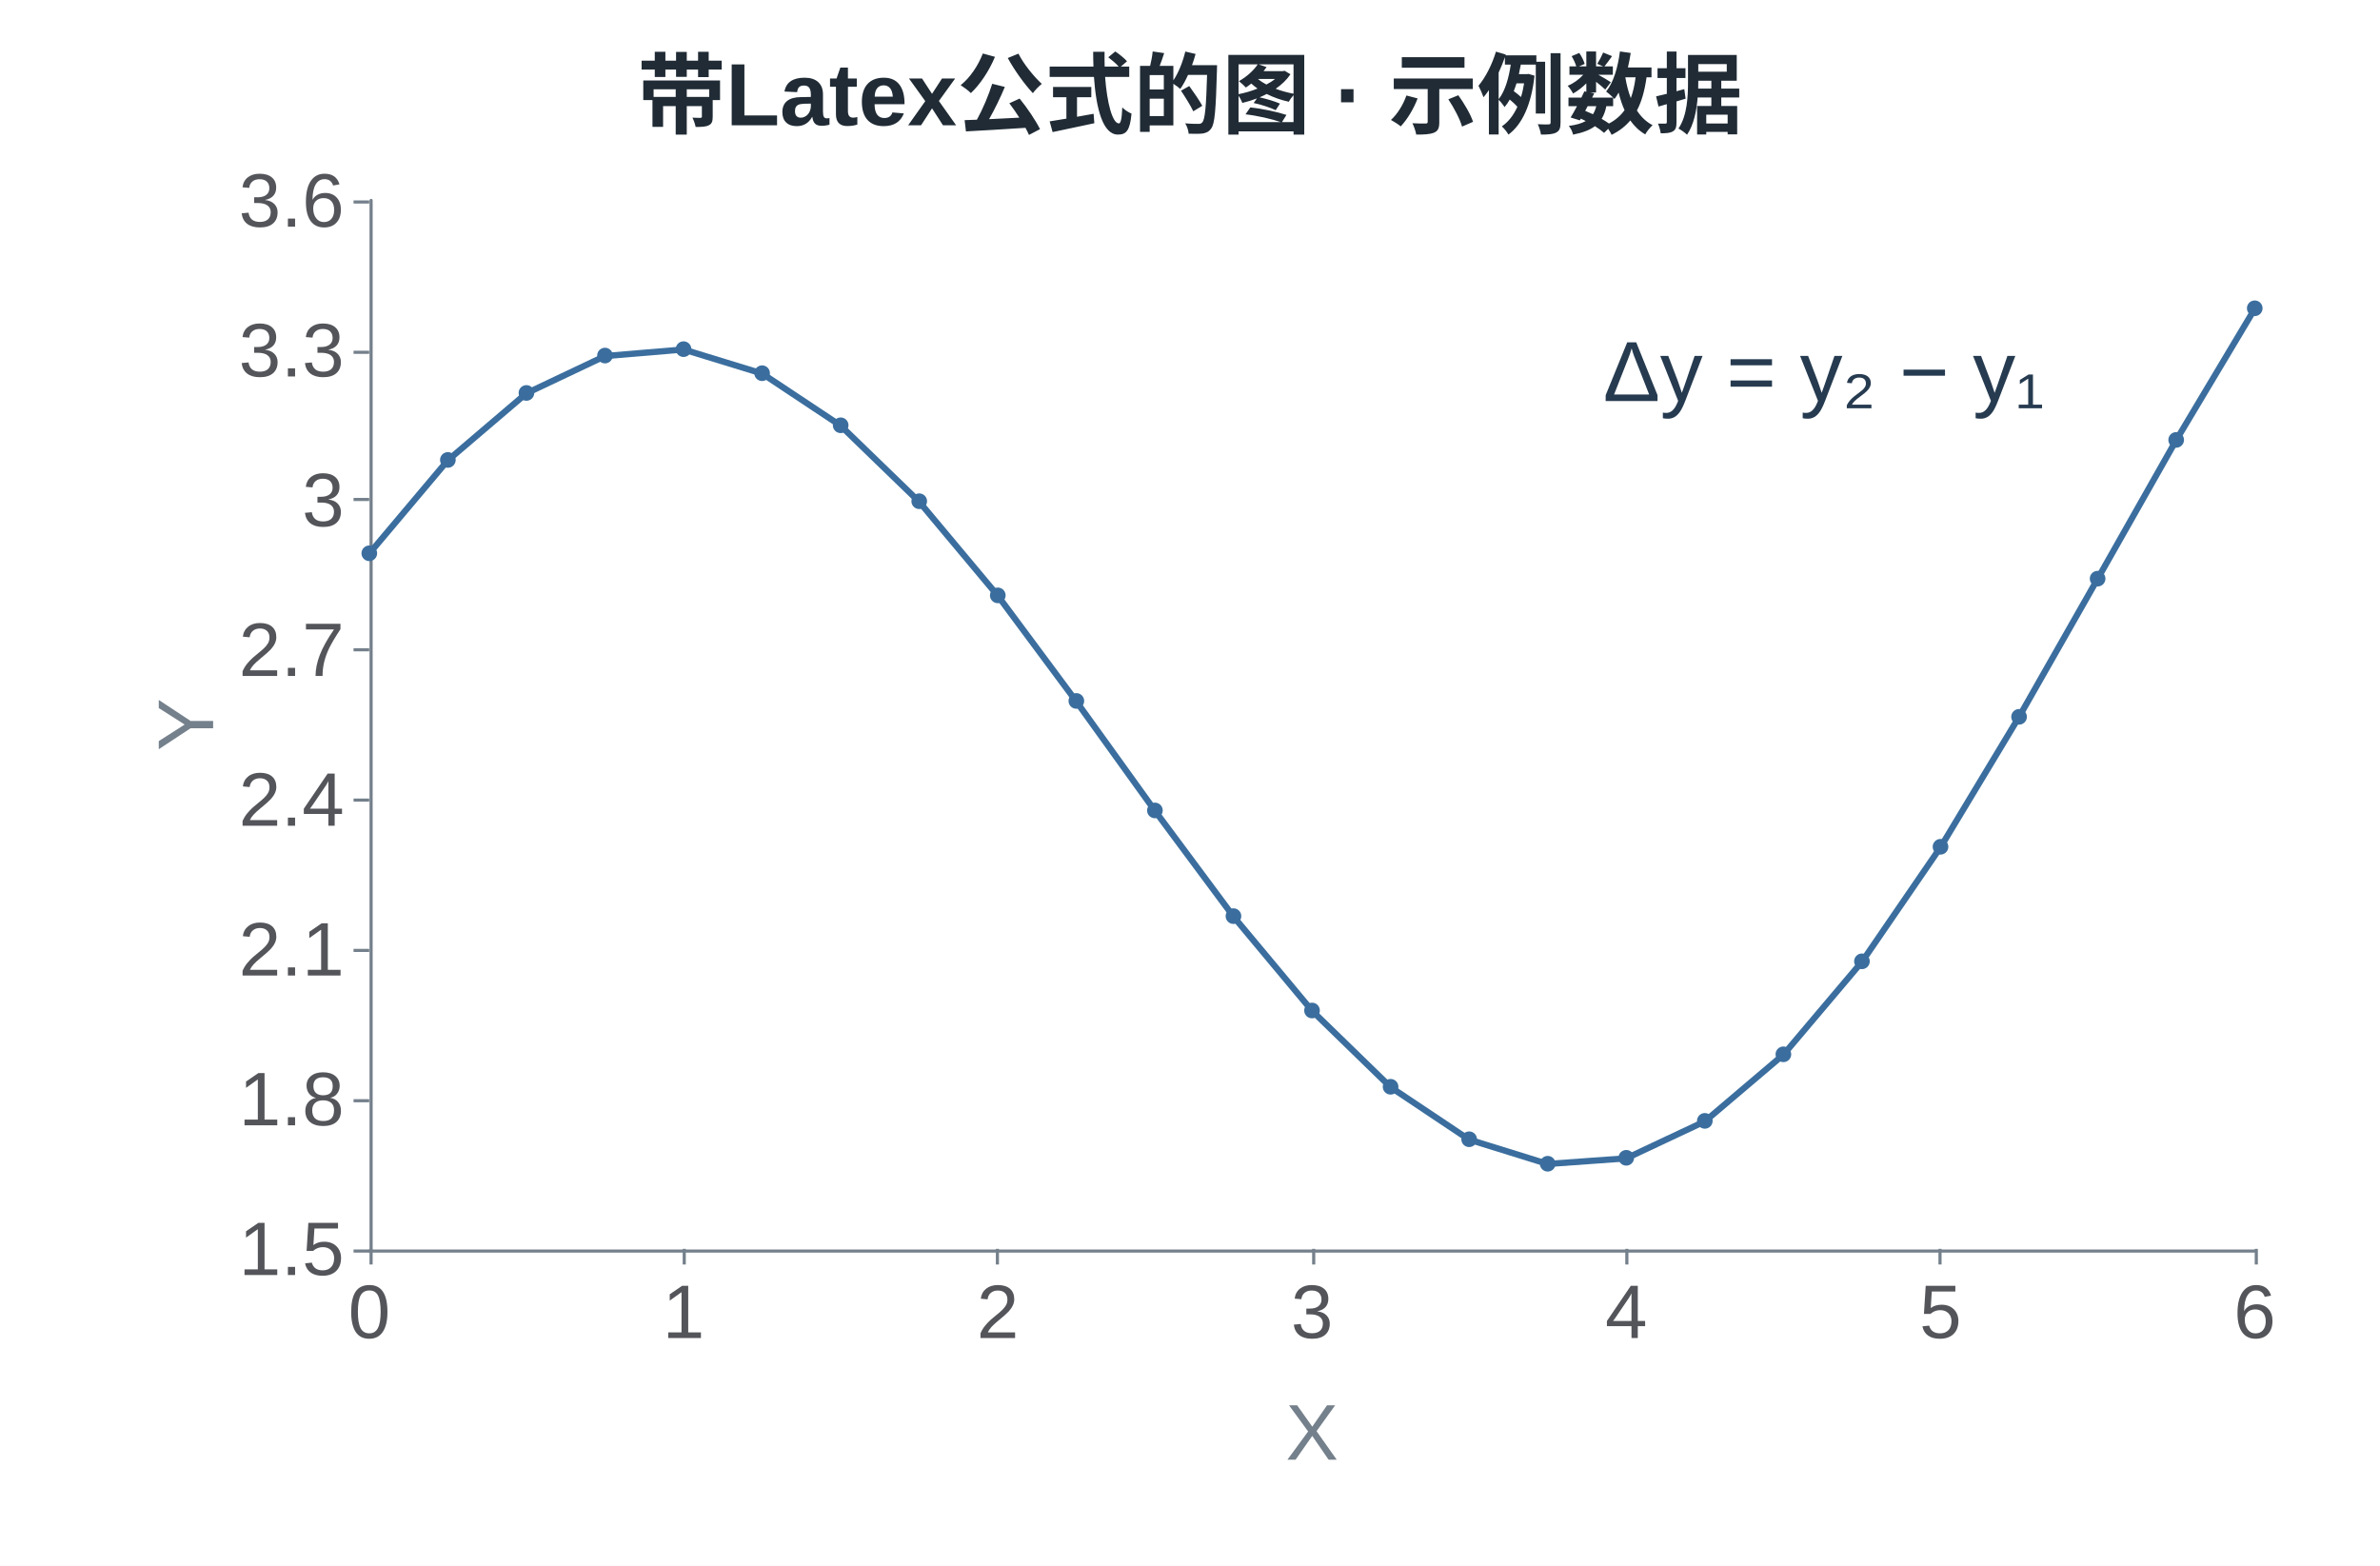
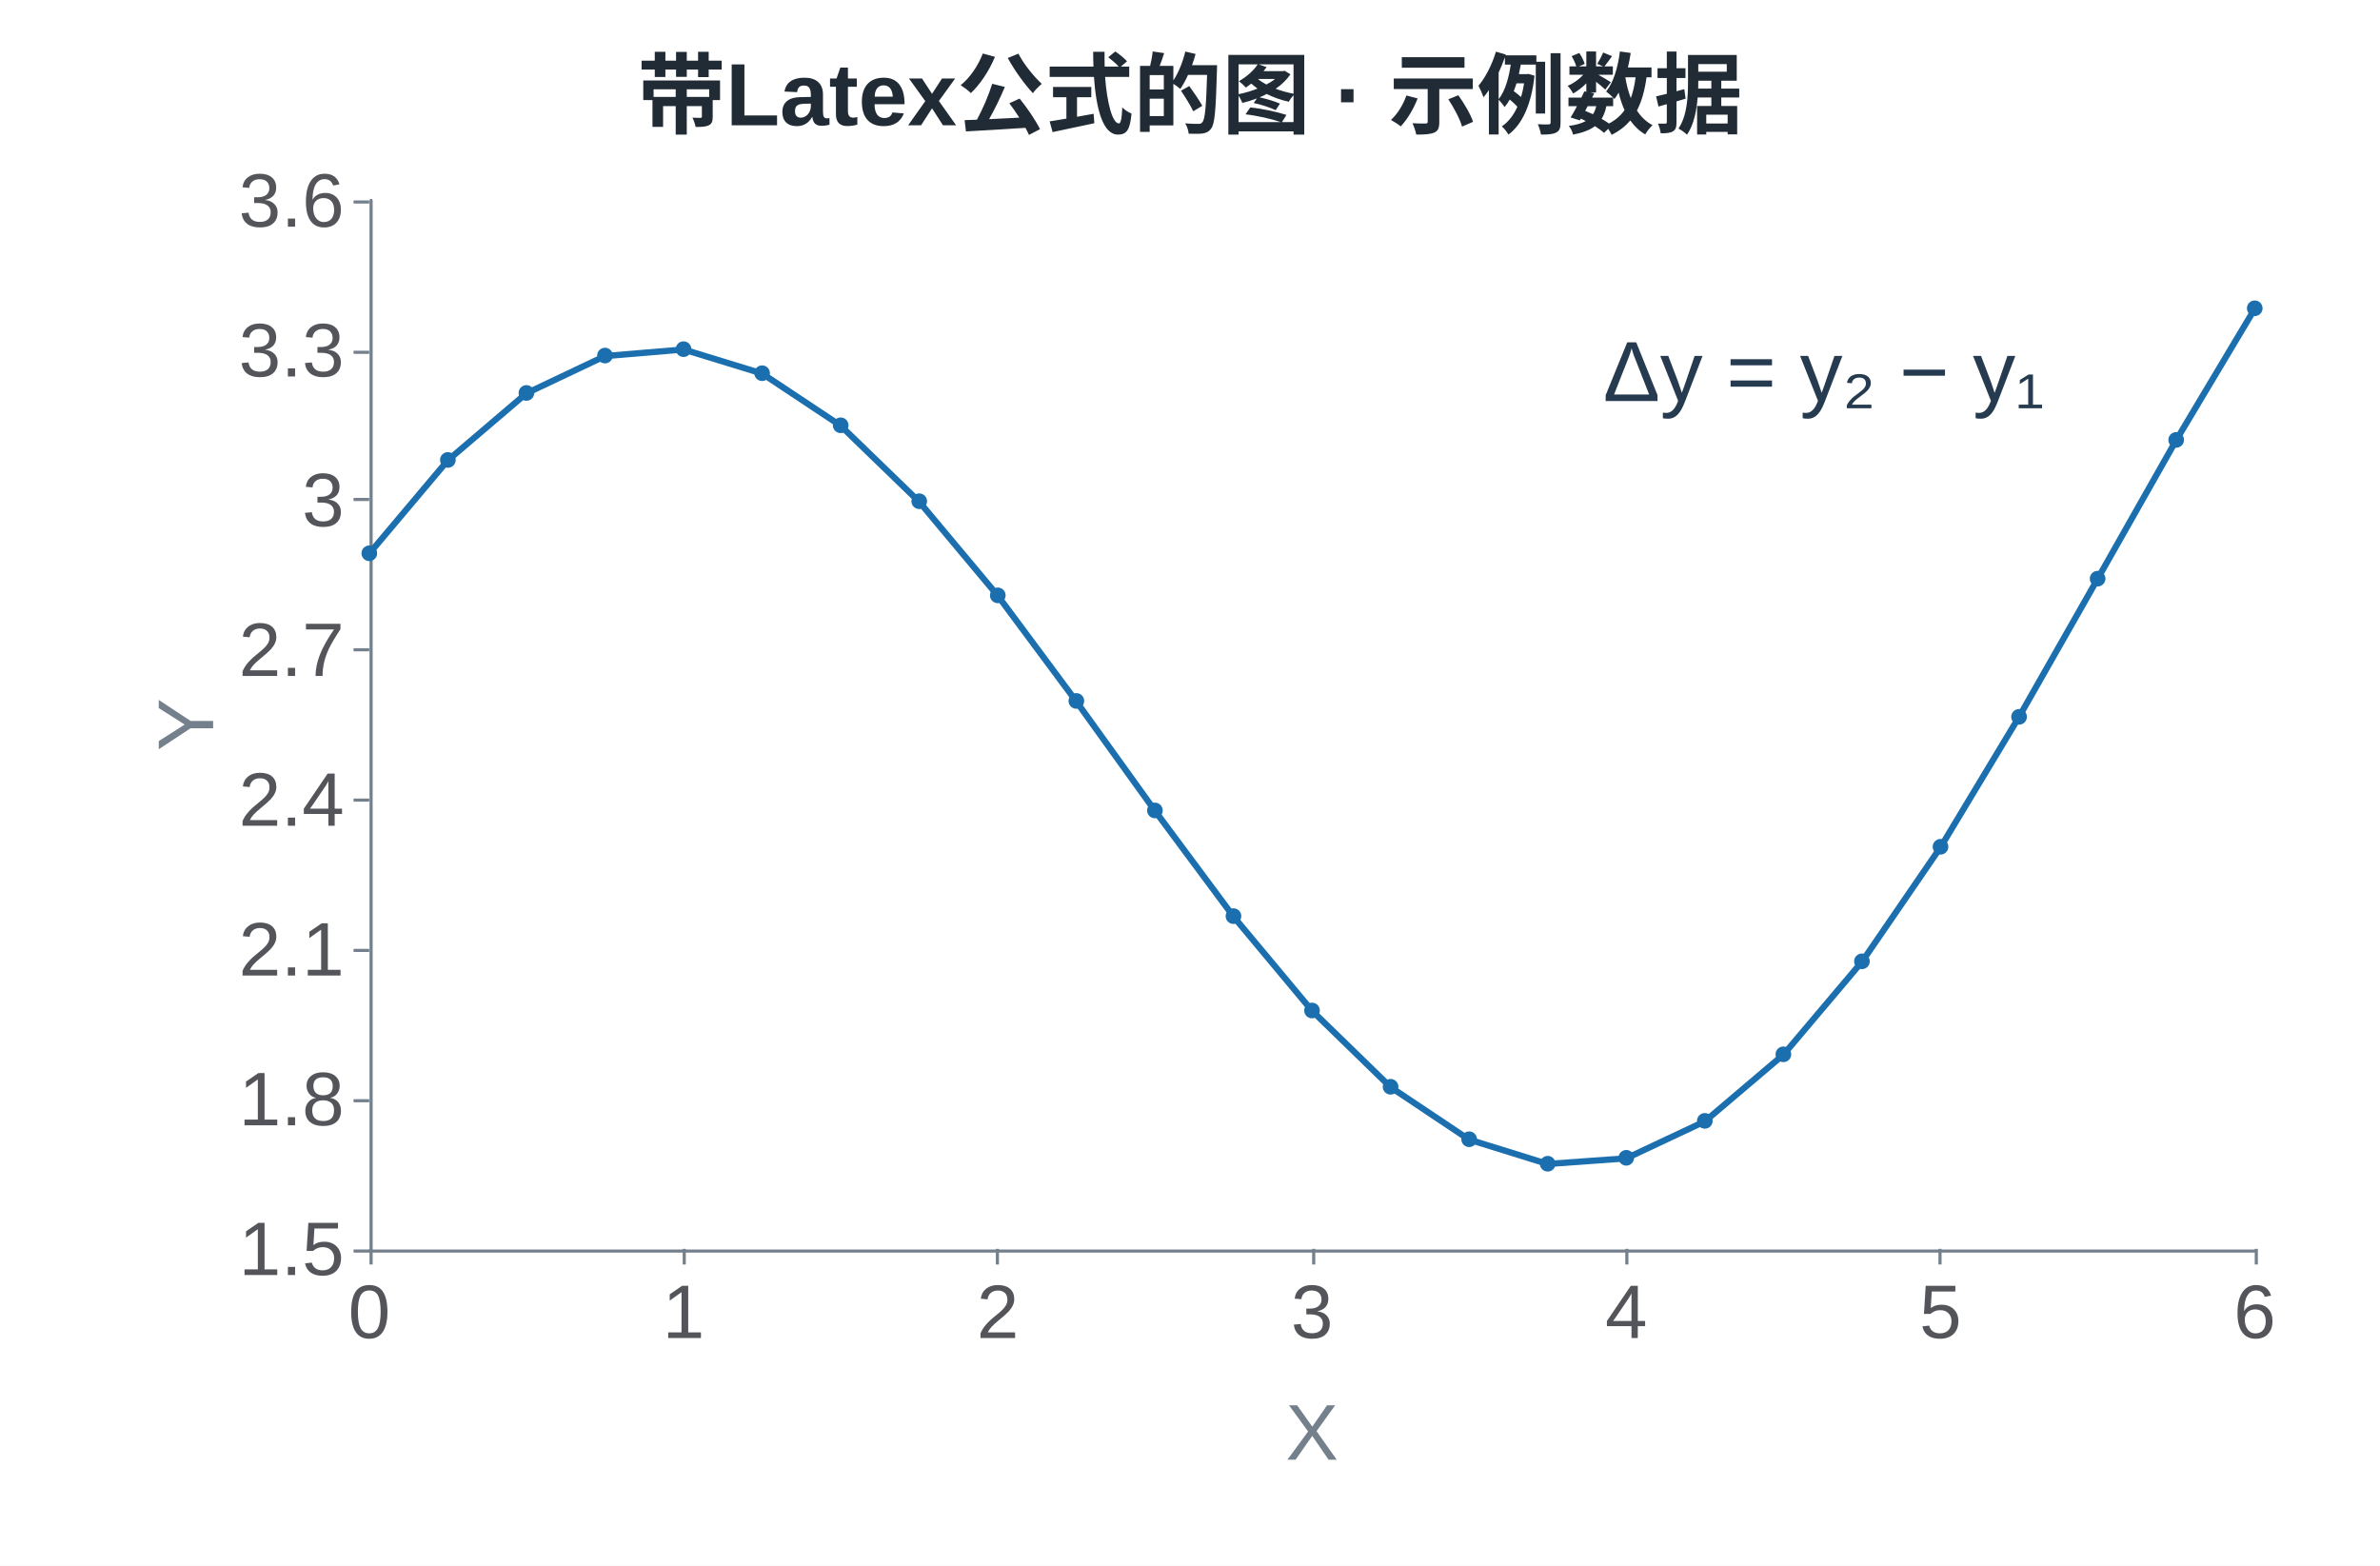
<svg xmlns="http://www.w3.org/2000/svg" width="760" height="500" version="1.1" baseProfile="full" viewBox="0 0 760 500">
  <rect width="760" height="500" x="0" y="0" fill="#fff" />
-   <path d="M0 0l210.1 0l0 41.2l-210.1 0Z" transform="translate(504.9153 98)" fill="#ffffffdd" class="zr157-cls-2621" />
+   <path d="M0 0l210.1 0l0 41.2l-210.1 0Z" transform="translate(504.9153 98)" fill="#ffffffdd" class="zr157-cls-2636" />
  <text dominant-baseline="central" text-anchor="start" style="font: 27.234px Arial" xml:space="preserve" x="7" y="20.617" transform="translate(504.9153 98)" fill="#263b50">Δy = y₂ − y₁</text>
  <text dominant-baseline="central" text-anchor="middle" style="font-size:25.234px;font-family:Arial;" y="-12.617" transform="matrix(0,-1,1,0,71.9276,231.383)" fill="#74808b">Y</text>
-   <path d="M118.5 398.8L118.5 64" fill="none" pointer-events="visible" stroke="#74808b" stroke-linecap="round" class="zr157-cls-2622" />
+   <path d="M118.5 398.8L118.5 64" fill="none" pointer-events="visible" stroke="#74808b" stroke-linecap="round" class="zr157-cls-2637" />
  <text dominant-baseline="central" text-anchor="middle" style="font-size:25.234px;font-family:Arial;" y="12.617" transform="translate(418.9638 444.766)" fill="#74808b">X</text>
-   <path d="M117.9 399.5L720 399.5" fill="none" pointer-events="visible" stroke="#74808b" stroke-linecap="round" class="zr157-cls-2622" />
-   <path d="M117.9 399.5L112.9 399.5" fill="none" pointer-events="visible" stroke="#74808b" class="zr157-cls-2622" />
-   <path d="M117.9 351.5L112.9 351.5" fill="none" pointer-events="visible" stroke="#74808b" class="zr157-cls-2622" />
-   <path d="M117.9 303.5L112.9 303.5" fill="none" pointer-events="visible" stroke="#74808b" class="zr157-cls-2622" />
-   <path d="M117.9 255.5L112.9 255.5" fill="none" pointer-events="visible" stroke="#74808b" class="zr157-cls-2622" />
-   <path d="M117.9 207.5L112.9 207.5" fill="none" pointer-events="visible" stroke="#74808b" class="zr157-cls-2622" />
-   <path d="M117.9 159.5L112.9 159.5" fill="none" pointer-events="visible" stroke="#74808b" class="zr157-cls-2622" />
-   <path d="M117.9 112.5L112.9 112.5" fill="none" pointer-events="visible" stroke="#74808b" class="zr157-cls-2622" />
-   <path d="M117.9 64.5L112.9 64.5" fill="none" pointer-events="visible" stroke="#74808b" class="zr157-cls-2622" />
-   <path d="M118.5 398.8L118.5 403.8" fill="none" pointer-events="visible" stroke="#74808b" class="zr157-cls-2622" />
-   <path d="M218.5 398.8L218.5 403.8" fill="none" pointer-events="visible" stroke="#74808b" class="zr157-cls-2622" />
-   <path d="M318.5 398.8L318.5 403.8" fill="none" pointer-events="visible" stroke="#74808b" class="zr157-cls-2622" />
-   <path d="M419.5 398.8L419.5 403.8" fill="none" pointer-events="visible" stroke="#74808b" class="zr157-cls-2622" />
-   <path d="M519.5 398.8L519.5 403.8" fill="none" pointer-events="visible" stroke="#74808b" class="zr157-cls-2622" />
-   <path d="M619.5 398.8L619.5 403.8" fill="none" pointer-events="visible" stroke="#74808b" class="zr157-cls-2622" />
-   <path d="M720.5 398.8L720.5 403.8" fill="none" pointer-events="visible" stroke="#74808b" class="zr157-cls-2622" />
+   <path d="M117.9 399.5L720 399.5" fill="none" pointer-events="visible" stroke="#74808b" stroke-linecap="round" class="zr157-cls-2637" />
+   <path d="M117.9 399.5L112.9 399.5" fill="none" pointer-events="visible" stroke="#74808b" class="zr157-cls-2637" />
+   <path d="M117.9 351.5L112.9 351.5" fill="none" pointer-events="visible" stroke="#74808b" class="zr157-cls-2637" />
+   <path d="M117.9 303.5L112.9 303.5" fill="none" pointer-events="visible" stroke="#74808b" class="zr157-cls-2637" />
+   <path d="M117.9 255.5L112.9 255.5" fill="none" pointer-events="visible" stroke="#74808b" class="zr157-cls-2637" />
+   <path d="M117.9 207.5L112.9 207.5" fill="none" pointer-events="visible" stroke="#74808b" class="zr157-cls-2637" />
+   <path d="M117.9 159.5L112.9 159.5" fill="none" pointer-events="visible" stroke="#74808b" class="zr157-cls-2637" />
+   <path d="M117.9 112.5L112.9 112.5" fill="none" pointer-events="visible" stroke="#74808b" class="zr157-cls-2637" />
+   <path d="M117.9 64.5L112.9 64.5" fill="none" pointer-events="visible" stroke="#74808b" class="zr157-cls-2637" />
+   <path d="M118.5 398.8L118.5 403.8" fill="none" pointer-events="visible" stroke="#74808b" class="zr157-cls-2637" />
+   <path d="M218.5 398.8L218.5 403.8" fill="none" pointer-events="visible" stroke="#74808b" class="zr157-cls-2637" />
+   <path d="M318.5 398.8L318.5 403.8" fill="none" pointer-events="visible" stroke="#74808b" class="zr157-cls-2637" />
+   <path d="M419.5 398.8L419.5 403.8" fill="none" pointer-events="visible" stroke="#74808b" class="zr157-cls-2637" />
+   <path d="M519.5 398.8L519.5 403.8" fill="none" pointer-events="visible" stroke="#74808b" class="zr157-cls-2637" />
+   <path d="M619.5 398.8L619.5 403.8" fill="none" pointer-events="visible" stroke="#74808b" class="zr157-cls-2637" />
+   <path d="M720.5 398.8L720.5 403.8" fill="none" pointer-events="visible" stroke="#74808b" class="zr157-cls-2637" />
  <text dominant-baseline="central" text-anchor="end" style="font-size:24.234px;font-family:Arial;" transform="translate(109.9276 398.766)" fill="#54555a">1.5</text>
  <text dominant-baseline="central" text-anchor="end" style="font-size:24.234px;font-family:Arial;" transform="translate(109.9276 350.9423)" fill="#54555a">1.8</text>
  <text dominant-baseline="central" text-anchor="end" style="font-size:24.234px;font-family:Arial;" transform="translate(109.9276 303.1186)" fill="#54555a">2.1</text>
  <text dominant-baseline="central" text-anchor="end" style="font-size:24.234px;font-family:Arial;" transform="translate(109.9276 255.2949)" fill="#54555a">2.4</text>
  <text dominant-baseline="central" text-anchor="end" style="font-size:24.234px;font-family:Arial;" transform="translate(109.9276 207.4711)" fill="#54555a">2.7</text>
  <text dominant-baseline="central" text-anchor="end" style="font-size:24.234px;font-family:Arial;" transform="translate(109.9276 159.6474)" fill="#54555a">3</text>
  <text dominant-baseline="central" text-anchor="end" style="font-size:24.234px;font-family:Arial;" transform="translate(109.9276 111.8237)" fill="#54555a">3.3</text>
  <text dominant-baseline="central" text-anchor="end" style="font-size:24.234px;font-family:Arial;" transform="translate(109.9276 64)" fill="#54555a">3.6</text>
  <text dominant-baseline="central" text-anchor="middle" style="font-size:24.234px;font-family:Arial;" y="12.117" transform="translate(117.9276 406.766)" fill="#54555a">0</text>
  <text dominant-baseline="central" text-anchor="middle" style="font-size:24.234px;font-family:Arial;" y="12.117" transform="translate(218.273 406.766)" fill="#54555a">1</text>
  <text dominant-baseline="central" text-anchor="middle" style="font-size:24.234px;font-family:Arial;" y="12.117" transform="translate(318.6184 406.766)" fill="#54555a">2</text>
  <text dominant-baseline="central" text-anchor="middle" style="font-size:24.234px;font-family:Arial;" y="12.117" transform="translate(418.9638 406.766)" fill="#54555a">3</text>
  <text dominant-baseline="central" text-anchor="middle" style="font-size:24.234px;font-family:Arial;" y="12.117" transform="translate(519.3092 406.766)" fill="#54555a">4</text>
  <text dominant-baseline="central" text-anchor="middle" style="font-size:24.234px;font-family:Arial;" y="12.117" transform="translate(619.6546 406.766)" fill="#54555a">5</text>
  <text dominant-baseline="central" text-anchor="middle" style="font-size:24.234px;font-family:Arial;" y="12.117" transform="translate(720 406.766)" fill="#54555a">6</text>
  <g clip-path="url(#zr157-c0)">
-     <path d="M117.9 176.8L143 147L168.1 125.6L193.2 113.7L218.3 111.6L243.4 119.3L268.4 135.9L293.5 160.2L318.6 190.2L343.7 224L368.8 258.9L393.9 292.7L419 322.8L444.1 347.2L469.1 363.9L494.2 371.7L519.3 369.9L544.4 358.1L569.5 336.8L594.6 307.1L619.7 270.5L644.7 229L669.8 184.9L694.9 140.6L720 98.6" fill="none" pointer-events="visible" stroke="#3B6E9E" stroke-width="2" stroke-linejoin="bevel" class="zr157-cls-2624" />
+     <path d="M117.9 176.8L143 147L168.1 125.6L193.2 113.7L218.3 111.6L243.4 119.3L268.4 135.9L293.5 160.2L318.6 190.2L343.7 224L368.8 258.9L393.9 292.7L419 322.8L444.1 347.2L469.1 363.9L494.2 371.7L519.3 369.9L544.4 358.1L569.5 336.8L594.6 307.1L619.7 270.5L644.7 229L669.8 184.9L694.9 140.6L720 98.6" fill="none" pointer-events="visible" stroke="#1B6FAE" stroke-width="2" stroke-linejoin="bevel" class="zr157-cls-2639" />
  </g>
-   <path d="M1 0A1 1 0 1 1 1 -0.1A1 1 0 0 1 1 0" transform="matrix(2.5,0,0,2.5,117.9276,176.813)" fill="#3B6E9E" stroke="#fff" stroke-width="0" ecmeta_series_index="0" ecmeta_data_index="0" ecmeta_ssr_type="chart" class="zr157-cls-2625" />
-   <path d="M1 0A1 1 0 1 1 1 -0.1A1 1 0 0 1 1 0" transform="matrix(2.5,0,0,2.5,143.0139,147.0013)" fill="#3B6E9E" stroke="#fff" stroke-width="0" ecmeta_series_index="0" ecmeta_data_index="1" ecmeta_ssr_type="chart" class="zr157-cls-2625" />
-   <path d="M1 0A1 1 0 1 1 1 -0.1A1 1 0 0 1 1 0" transform="matrix(2.5,0,0,2.5,168.1003,125.6097)" fill="#3B6E9E" stroke="#fff" stroke-width="0" ecmeta_series_index="0" ecmeta_data_index="2" ecmeta_ssr_type="chart" class="zr157-cls-2625" />
-   <path d="M1 0A1 1 0 1 1 1 -0.1A1 1 0 0 1 1 0" transform="matrix(2.5,0,0,2.5,193.1866,113.6681)" fill="#3B6E9E" stroke="#fff" stroke-width="0" ecmeta_series_index="0" ecmeta_data_index="3" ecmeta_ssr_type="chart" class="zr157-cls-2625" />
-   <path d="M1 0A1 1 0 1 1 1 -0.1A1 1 0 0 1 1 0" transform="matrix(2.5,0,0,2.5,218.273,111.6229)" fill="#3B6E9E" stroke="#fff" stroke-width="0" ecmeta_series_index="0" ecmeta_data_index="4" ecmeta_ssr_type="chart" class="zr157-cls-2625" />
-   <path d="M1 0A1 1 0 1 1 1 -0.1A1 1 0 0 1 1 0" transform="matrix(2.5,0,0,2.5,243.3593,119.3033)" fill="#3B6E9E" stroke="#fff" stroke-width="0" ecmeta_series_index="0" ecmeta_data_index="5" ecmeta_ssr_type="chart" class="zr157-cls-2625" />
-   <path d="M1 0A1 1 0 1 1 1 -0.1A1 1 0 0 1 1 0" transform="matrix(2.5,0,0,2.5,268.4457,135.9348)" fill="#3B6E9E" stroke="#fff" stroke-width="0" ecmeta_series_index="0" ecmeta_data_index="6" ecmeta_ssr_type="chart" class="zr157-cls-2625" />
-   <path d="M1 0A1 1 0 1 1 1 -0.1A1 1 0 0 1 1 0" transform="matrix(2.5,0,0,2.5,293.532,160.1846)" fill="#3B6E9E" stroke="#fff" stroke-width="0" ecmeta_series_index="0" ecmeta_data_index="7" ecmeta_ssr_type="chart" class="zr157-cls-2625" />
-   <path d="M1 0A1 1 0 1 1 1 -0.1A1 1 0 0 1 1 0" transform="matrix(2.5,0,0,2.5,318.6184,190.2498)" fill="#3B6E9E" stroke="#fff" stroke-width="0" ecmeta_series_index="0" ecmeta_data_index="8" ecmeta_ssr_type="chart" class="zr157-cls-2625" />
-   <path d="M1 0A1 1 0 1 1 1 -0.1A1 1 0 0 1 1 0" transform="matrix(2.5,0,0,2.5,343.7047,223.9624)" fill="#3B6E9E" stroke="#fff" stroke-width="0" ecmeta_series_index="0" ecmeta_data_index="9" ecmeta_ssr_type="chart" class="zr157-cls-2625" />
-   <path d="M1 0A1 1 0 1 1 1 -0.1A1 1 0 0 1 1 0" transform="matrix(2.5,0,0,2.5,368.7911,258.9295)" fill="#3B6E9E" stroke="#fff" stroke-width="0" ecmeta_series_index="0" ecmeta_data_index="10" ecmeta_ssr_type="chart" class="zr157-cls-2625" />
-   <path d="M1 0A1 1 0 1 1 1 -0.1A1 1 0 0 1 1 0" transform="matrix(2.5,0,0,2.5,393.8774,292.6803)" fill="#3B6E9E" stroke="#fff" stroke-width="0" ecmeta_series_index="0" ecmeta_data_index="11" ecmeta_ssr_type="chart" class="zr157-cls-2625" />
-   <path d="M1 0A1 1 0 1 1 1 -0.1A1 1 0 0 1 1 0" transform="matrix(2.5,0,0,2.5,418.9638,322.8172)" fill="#3B6E9E" stroke="#fff" stroke-width="0" ecmeta_series_index="0" ecmeta_data_index="12" ecmeta_ssr_type="chart" class="zr157-cls-2625" />
-   <path d="M1 0A1 1 0 1 1 1 -0.1A1 1 0 0 1 1 0" transform="matrix(2.5,0,0,2.5,444.0501,347.169)" fill="#3B6E9E" stroke="#fff" stroke-width="0" ecmeta_series_index="0" ecmeta_data_index="13" ecmeta_ssr_type="chart" class="zr157-cls-2625" />
-   <path d="M1 0A1 1 0 1 1 1 -0.1A1 1 0 0 1 1 0" transform="matrix(2.5,0,0,2.5,469.1365,363.9264)" fill="#3B6E9E" stroke="#fff" stroke-width="0" ecmeta_series_index="0" ecmeta_data_index="14" ecmeta_ssr_type="chart" class="zr157-cls-2625" />
-   <path d="M1 0A1 1 0 1 1 1 -0.1A1 1 0 0 1 1 0" transform="matrix(2.5,0,0,2.5,494.2228,371.7488)" fill="#3B6E9E" stroke="#fff" stroke-width="0" ecmeta_series_index="0" ecmeta_data_index="15" ecmeta_ssr_type="chart" class="zr157-cls-2625" />
-   <path d="M1 0A1 1 0 1 1 1 -0.1A1 1 0 0 1 1 0" transform="matrix(2.5,0,0,2.5,519.3092,369.8534)" fill="#3B6E9E" stroke="#fff" stroke-width="0" ecmeta_series_index="0" ecmeta_data_index="16" ecmeta_ssr_type="chart" class="zr157-cls-2625" />
-   <path d="M1 0A1 1 0 1 1 1 -0.1A1 1 0 0 1 1 0" transform="matrix(2.5,0,0,2.5,544.3956,358.0601)" fill="#3B6E9E" stroke="#fff" stroke-width="0" ecmeta_series_index="0" ecmeta_data_index="17" ecmeta_ssr_type="chart" class="zr157-cls-2625" />
-   <path d="M1 0A1 1 0 1 1 1 -0.1A1 1 0 0 1 1 0" transform="matrix(2.5,0,0,2.5,569.4819,336.804)" fill="#3B6E9E" stroke="#fff" stroke-width="0" ecmeta_series_index="0" ecmeta_data_index="18" ecmeta_ssr_type="chart" class="zr157-cls-2625" />
-   <path d="M1 0A1 1 0 1 1 1 -0.1A1 1 0 0 1 1 0" transform="matrix(2.5,0,0,2.5,594.5682,307.1103)" fill="#3B6E9E" stroke="#fff" stroke-width="0" ecmeta_series_index="0" ecmeta_data_index="19" ecmeta_ssr_type="chart" class="zr157-cls-2625" />
-   <path d="M1 0A1 1 0 1 1 1 -0.1A1 1 0 0 1 1 0" transform="matrix(2.5,0,0,2.5,619.6546,270.5283)" fill="#3B6E9E" stroke="#fff" stroke-width="0" ecmeta_series_index="0" ecmeta_data_index="20" ecmeta_ssr_type="chart" class="zr157-cls-2625" />
-   <path d="M1 0A1 1 0 1 1 1 -0.1A1 1 0 0 1 1 0" transform="matrix(2.5,0,0,2.5,644.741,229.0349)" fill="#3B6E9E" stroke="#fff" stroke-width="0" ecmeta_series_index="0" ecmeta_data_index="21" ecmeta_ssr_type="chart" class="zr157-cls-2625" />
-   <path d="M1 0A1 1 0 1 1 1 -0.1A1 1 0 0 1 1 0" transform="matrix(2.5,0,0,2.5,669.8273,184.9111)" fill="#3B6E9E" stroke="#fff" stroke-width="0" ecmeta_series_index="0" ecmeta_data_index="22" ecmeta_ssr_type="chart" class="zr157-cls-2625" />
-   <path d="M1 0A1 1 0 1 1 1 -0.1A1 1 0 0 1 1 0" transform="matrix(2.5,0,0,2.5,694.9136,140.604)" fill="#3B6E9E" stroke="#fff" stroke-width="0" ecmeta_series_index="0" ecmeta_data_index="23" ecmeta_ssr_type="chart" class="zr157-cls-2625" />
-   <path d="M1 0A1 1 0 1 1 1 -0.1A1 1 0 0 1 1 0" transform="matrix(2.5,0,0,2.5,720,98.5718)" fill="#3B6E9E" stroke="#fff" stroke-width="0" ecmeta_series_index="0" ecmeta_data_index="24" ecmeta_ssr_type="chart" class="zr157-cls-2625" />
-   <path d="M-188.8 -5l377.6 0l0 38.2l-377.6 0Z" transform="translate(380 14)" fill="rgb(0,0,0)" fill-opacity="0" stroke="#3c3c41" stroke-width="0" class="zr157-cls-2622" />
+   <path d="M1 0A1 1 0 1 1 1 -0.1A1 1 0 0 1 1 0" transform="matrix(2.5,0,0,2.5,117.9276,176.813)" fill="#1B6FAE" stroke="#fff" stroke-width="0" ecmeta_series_index="0" ecmeta_data_index="0" ecmeta_ssr_type="chart" class="zr157-cls-2640" />
+   <path d="M1 0A1 1 0 1 1 1 -0.1A1 1 0 0 1 1 0" transform="matrix(2.5,0,0,2.5,143.0139,147.0013)" fill="#1B6FAE" stroke="#fff" stroke-width="0" ecmeta_series_index="0" ecmeta_data_index="1" ecmeta_ssr_type="chart" class="zr157-cls-2640" />
+   <path d="M1 0A1 1 0 1 1 1 -0.1A1 1 0 0 1 1 0" transform="matrix(2.5,0,0,2.5,168.1003,125.6097)" fill="#1B6FAE" stroke="#fff" stroke-width="0" ecmeta_series_index="0" ecmeta_data_index="2" ecmeta_ssr_type="chart" class="zr157-cls-2640" />
+   <path d="M1 0A1 1 0 1 1 1 -0.1A1 1 0 0 1 1 0" transform="matrix(2.5,0,0,2.5,193.1866,113.6681)" fill="#1B6FAE" stroke="#fff" stroke-width="0" ecmeta_series_index="0" ecmeta_data_index="3" ecmeta_ssr_type="chart" class="zr157-cls-2640" />
+   <path d="M1 0A1 1 0 1 1 1 -0.1A1 1 0 0 1 1 0" transform="matrix(2.5,0,0,2.5,218.273,111.6229)" fill="#1B6FAE" stroke="#fff" stroke-width="0" ecmeta_series_index="0" ecmeta_data_index="4" ecmeta_ssr_type="chart" class="zr157-cls-2640" />
+   <path d="M1 0A1 1 0 1 1 1 -0.1A1 1 0 0 1 1 0" transform="matrix(2.5,0,0,2.5,243.3593,119.3033)" fill="#1B6FAE" stroke="#fff" stroke-width="0" ecmeta_series_index="0" ecmeta_data_index="5" ecmeta_ssr_type="chart" class="zr157-cls-2640" />
+   <path d="M1 0A1 1 0 1 1 1 -0.1A1 1 0 0 1 1 0" transform="matrix(2.5,0,0,2.5,268.4457,135.9348)" fill="#1B6FAE" stroke="#fff" stroke-width="0" ecmeta_series_index="0" ecmeta_data_index="6" ecmeta_ssr_type="chart" class="zr157-cls-2640" />
+   <path d="M1 0A1 1 0 1 1 1 -0.1A1 1 0 0 1 1 0" transform="matrix(2.5,0,0,2.5,293.532,160.1846)" fill="#1B6FAE" stroke="#fff" stroke-width="0" ecmeta_series_index="0" ecmeta_data_index="7" ecmeta_ssr_type="chart" class="zr157-cls-2640" />
+   <path d="M1 0A1 1 0 1 1 1 -0.1A1 1 0 0 1 1 0" transform="matrix(2.5,0,0,2.5,318.6184,190.2498)" fill="#1B6FAE" stroke="#fff" stroke-width="0" ecmeta_series_index="0" ecmeta_data_index="8" ecmeta_ssr_type="chart" class="zr157-cls-2640" />
+   <path d="M1 0A1 1 0 1 1 1 -0.1A1 1 0 0 1 1 0" transform="matrix(2.5,0,0,2.5,343.7047,223.9624)" fill="#1B6FAE" stroke="#fff" stroke-width="0" ecmeta_series_index="0" ecmeta_data_index="9" ecmeta_ssr_type="chart" class="zr157-cls-2640" />
+   <path d="M1 0A1 1 0 1 1 1 -0.1A1 1 0 0 1 1 0" transform="matrix(2.5,0,0,2.5,368.7911,258.9295)" fill="#1B6FAE" stroke="#fff" stroke-width="0" ecmeta_series_index="0" ecmeta_data_index="10" ecmeta_ssr_type="chart" class="zr157-cls-2640" />
+   <path d="M1 0A1 1 0 1 1 1 -0.1A1 1 0 0 1 1 0" transform="matrix(2.5,0,0,2.5,393.8774,292.6803)" fill="#1B6FAE" stroke="#fff" stroke-width="0" ecmeta_series_index="0" ecmeta_data_index="11" ecmeta_ssr_type="chart" class="zr157-cls-2640" />
+   <path d="M1 0A1 1 0 1 1 1 -0.1A1 1 0 0 1 1 0" transform="matrix(2.5,0,0,2.5,418.9638,322.8172)" fill="#1B6FAE" stroke="#fff" stroke-width="0" ecmeta_series_index="0" ecmeta_data_index="12" ecmeta_ssr_type="chart" class="zr157-cls-2640" />
+   <path d="M1 0A1 1 0 1 1 1 -0.1A1 1 0 0 1 1 0" transform="matrix(2.5,0,0,2.5,444.0501,347.169)" fill="#1B6FAE" stroke="#fff" stroke-width="0" ecmeta_series_index="0" ecmeta_data_index="13" ecmeta_ssr_type="chart" class="zr157-cls-2640" />
+   <path d="M1 0A1 1 0 1 1 1 -0.1A1 1 0 0 1 1 0" transform="matrix(2.5,0,0,2.5,469.1365,363.9264)" fill="#1B6FAE" stroke="#fff" stroke-width="0" ecmeta_series_index="0" ecmeta_data_index="14" ecmeta_ssr_type="chart" class="zr157-cls-2640" />
+   <path d="M1 0A1 1 0 1 1 1 -0.1A1 1 0 0 1 1 0" transform="matrix(2.5,0,0,2.5,494.2228,371.7488)" fill="#1B6FAE" stroke="#fff" stroke-width="0" ecmeta_series_index="0" ecmeta_data_index="15" ecmeta_ssr_type="chart" class="zr157-cls-2640" />
+   <path d="M1 0A1 1 0 1 1 1 -0.1A1 1 0 0 1 1 0" transform="matrix(2.5,0,0,2.5,519.3092,369.8534)" fill="#1B6FAE" stroke="#fff" stroke-width="0" ecmeta_series_index="0" ecmeta_data_index="16" ecmeta_ssr_type="chart" class="zr157-cls-2640" />
+   <path d="M1 0A1 1 0 1 1 1 -0.1A1 1 0 0 1 1 0" transform="matrix(2.5,0,0,2.5,544.3956,358.0601)" fill="#1B6FAE" stroke="#fff" stroke-width="0" ecmeta_series_index="0" ecmeta_data_index="17" ecmeta_ssr_type="chart" class="zr157-cls-2640" />
+   <path d="M1 0A1 1 0 1 1 1 -0.1A1 1 0 0 1 1 0" transform="matrix(2.5,0,0,2.5,569.4819,336.804)" fill="#1B6FAE" stroke="#fff" stroke-width="0" ecmeta_series_index="0" ecmeta_data_index="18" ecmeta_ssr_type="chart" class="zr157-cls-2640" />
+   <path d="M1 0A1 1 0 1 1 1 -0.1A1 1 0 0 1 1 0" transform="matrix(2.5,0,0,2.5,594.5682,307.1103)" fill="#1B6FAE" stroke="#fff" stroke-width="0" ecmeta_series_index="0" ecmeta_data_index="19" ecmeta_ssr_type="chart" class="zr157-cls-2640" />
+   <path d="M1 0A1 1 0 1 1 1 -0.1A1 1 0 0 1 1 0" transform="matrix(2.5,0,0,2.5,619.6546,270.5283)" fill="#1B6FAE" stroke="#fff" stroke-width="0" ecmeta_series_index="0" ecmeta_data_index="20" ecmeta_ssr_type="chart" class="zr157-cls-2640" />
+   <path d="M1 0A1 1 0 1 1 1 -0.1A1 1 0 0 1 1 0" transform="matrix(2.5,0,0,2.5,644.741,229.0349)" fill="#1B6FAE" stroke="#fff" stroke-width="0" ecmeta_series_index="0" ecmeta_data_index="21" ecmeta_ssr_type="chart" class="zr157-cls-2640" />
+   <path d="M1 0A1 1 0 1 1 1 -0.1A1 1 0 0 1 1 0" transform="matrix(2.5,0,0,2.5,669.8273,184.9111)" fill="#1B6FAE" stroke="#fff" stroke-width="0" ecmeta_series_index="0" ecmeta_data_index="22" ecmeta_ssr_type="chart" class="zr157-cls-2640" />
+   <path d="M1 0A1 1 0 1 1 1 -0.1A1 1 0 0 1 1 0" transform="matrix(2.5,0,0,2.5,694.9136,140.604)" fill="#1B6FAE" stroke="#fff" stroke-width="0" ecmeta_series_index="0" ecmeta_data_index="23" ecmeta_ssr_type="chart" class="zr157-cls-2640" />
+   <path d="M1 0A1 1 0 1 1 1 -0.1A1 1 0 0 1 1 0" transform="matrix(2.5,0,0,2.5,720,98.5718)" fill="#1B6FAE" stroke="#fff" stroke-width="0" ecmeta_series_index="0" ecmeta_data_index="24" ecmeta_ssr_type="chart" class="zr157-cls-2640" />
+   <path d="M-188.8 -5l377.6 0l0 38.2l-377.6 0Z" transform="translate(380 14)" fill="rgb(0,0,0)" fill-opacity="0" stroke="#3c3c41" stroke-width="0" class="zr157-cls-2637" />
  <text dominant-baseline="central" text-anchor="middle" style="font-size:28.234px;font-family:Arial;font-weight:bold;" xml:space="preserve" y="14.117" transform="translate(380 14)" fill="#202b35">带Latex公式的图 · 示例数据</text>
  <defs>
    <clipPath id="zr157-c0">
-       <path d="M116 63l606 0l0 336.8l-606 0Z" fill="#000" class="zr157-cls-2623" />
+       <path d="M116 63l606 0l0 336.8l-606 0Z" fill="#000" class="zr157-cls-2638" />
    </clipPath>
  </defs>
  <style>
- .zr157-cls-2621:hover {
+ .zr157-cls-2636:hover {
cursor:pointer;
fill:rgba(255,255,255,0.867);
}
- .zr157-cls-2622:hover {
+ .zr157-cls-2637:hover {
pointer-events:none;
}
- .zr157-cls-2623:hover {
+ .zr157-cls-2638:hover {
cursor:pointer;
fill:rgba(0,0,0,1);
}
- .zr157-cls-2624:hover {
+ .zr157-cls-2639:hover {
cursor:pointer;
}
- .zr157-cls-2625:hover {
+ .zr157-cls-2640:hover {
cursor:pointer;
- fill:rgba(64,121,173,1);
+ fill:rgba(29,122,191,1);
}



</style>
</svg>
